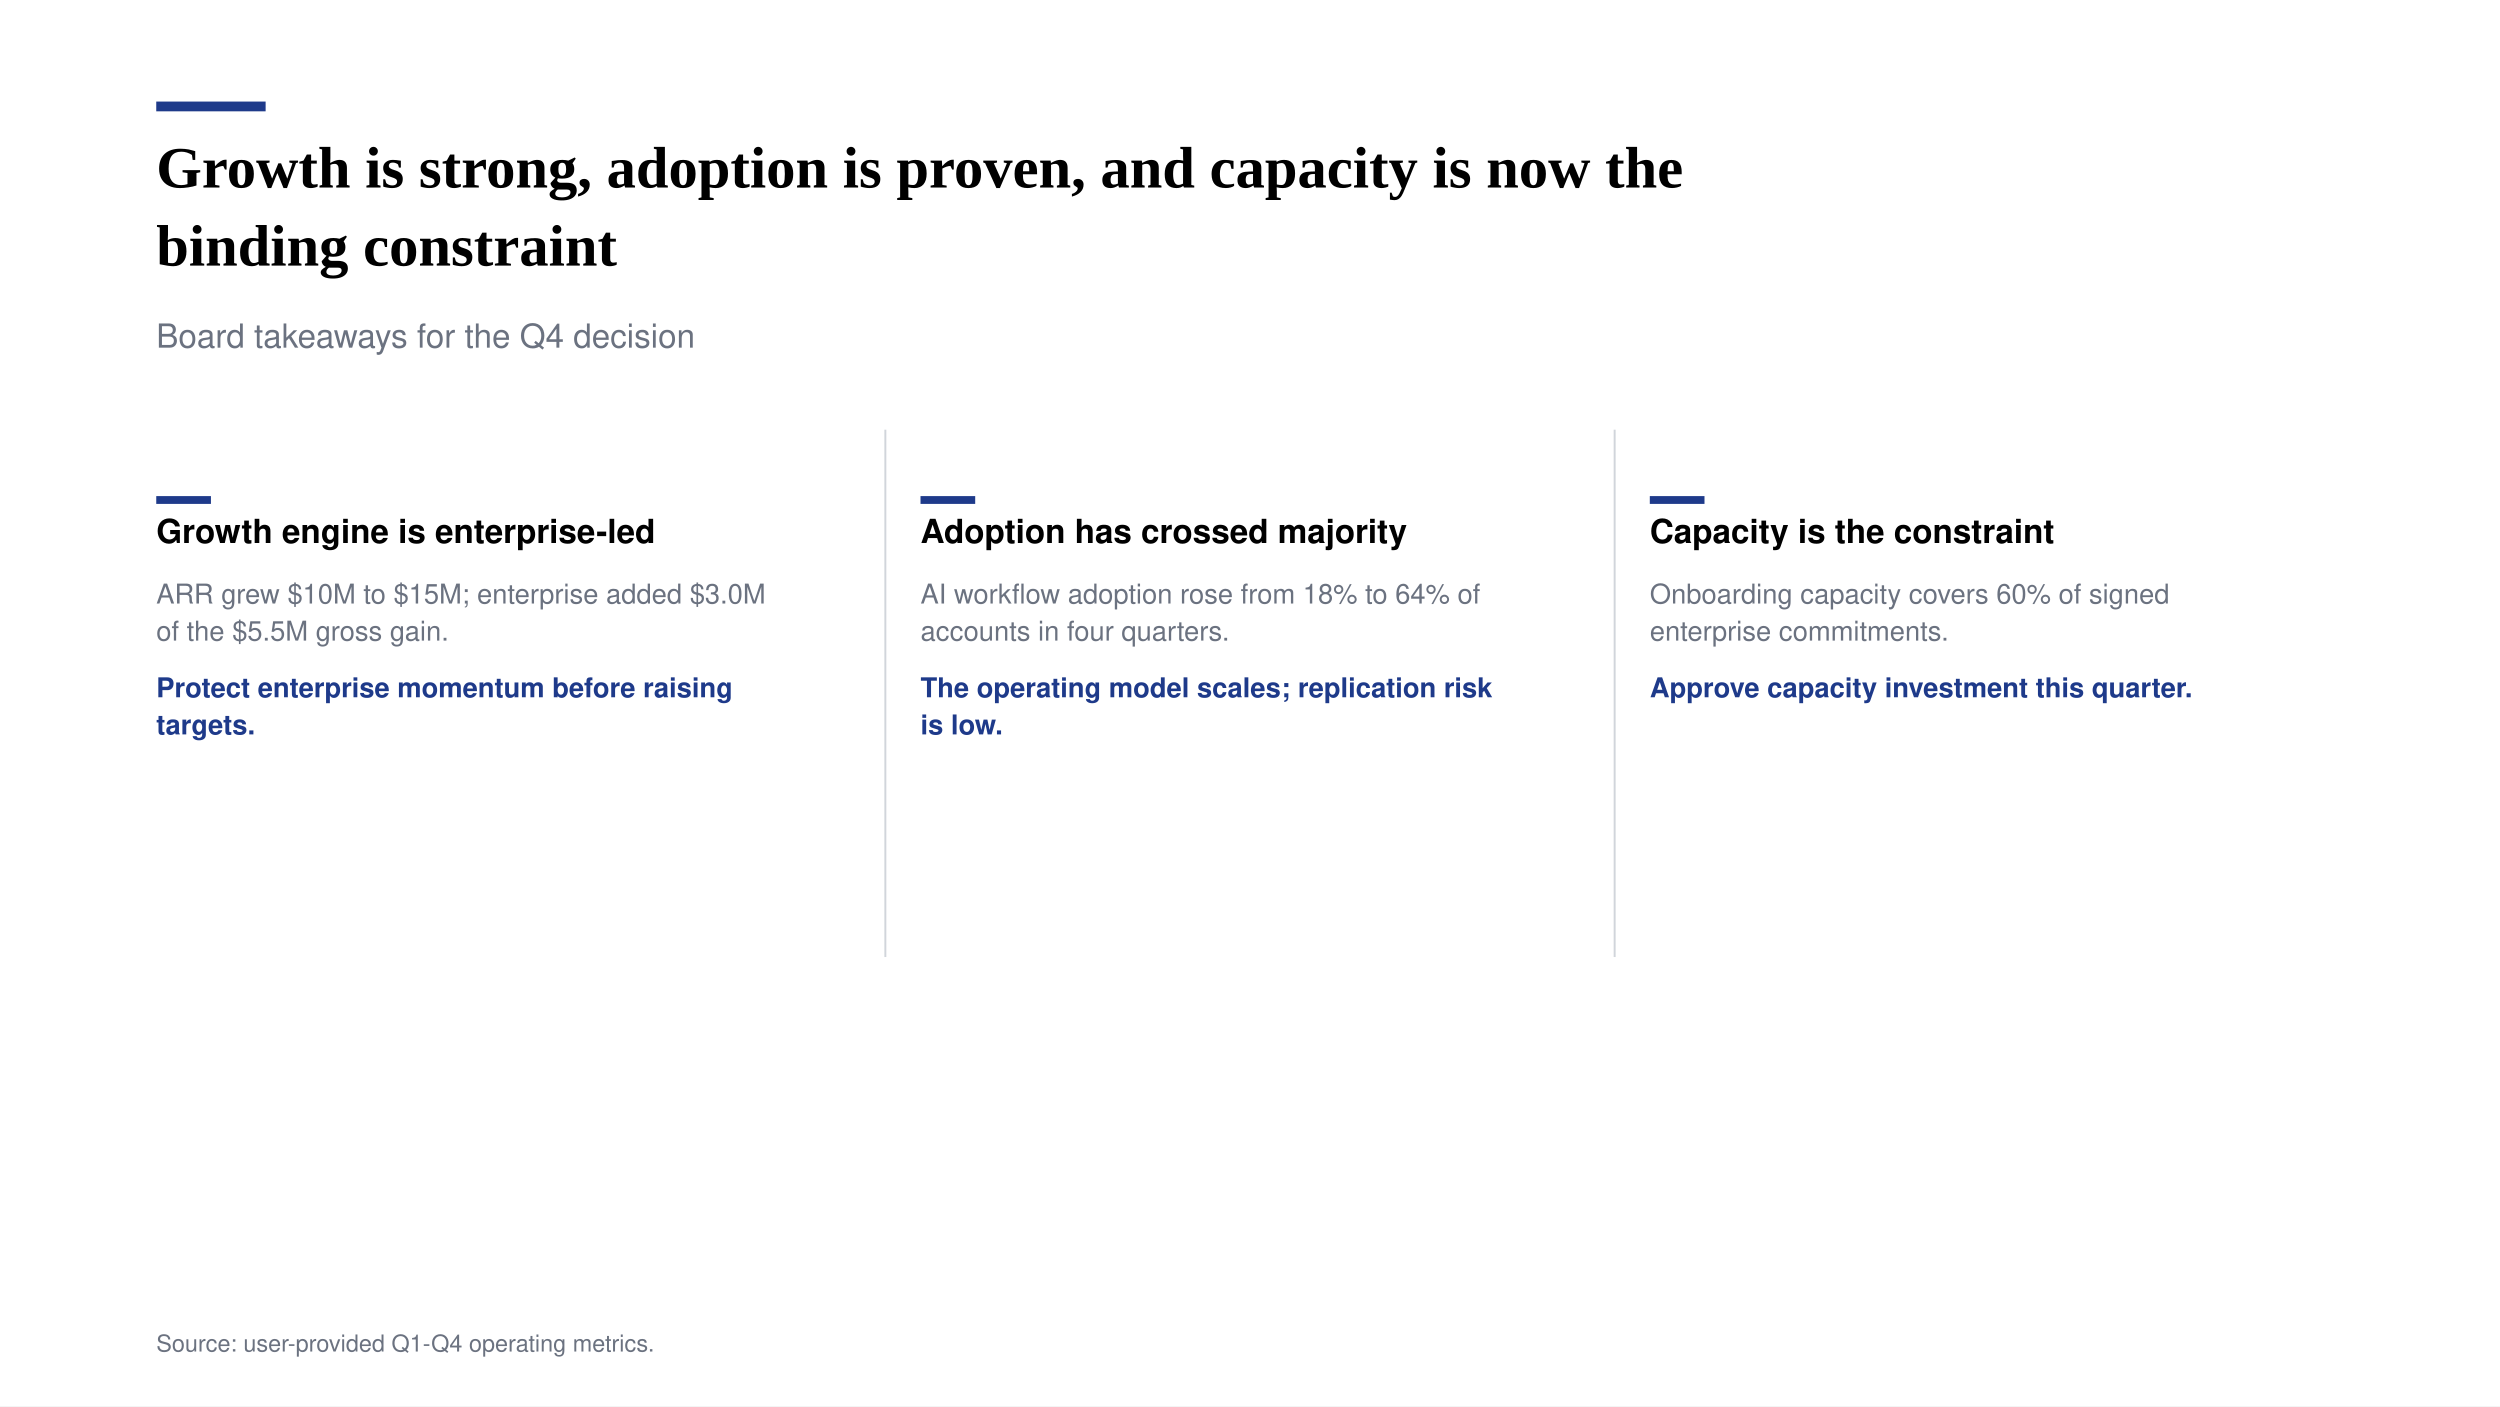
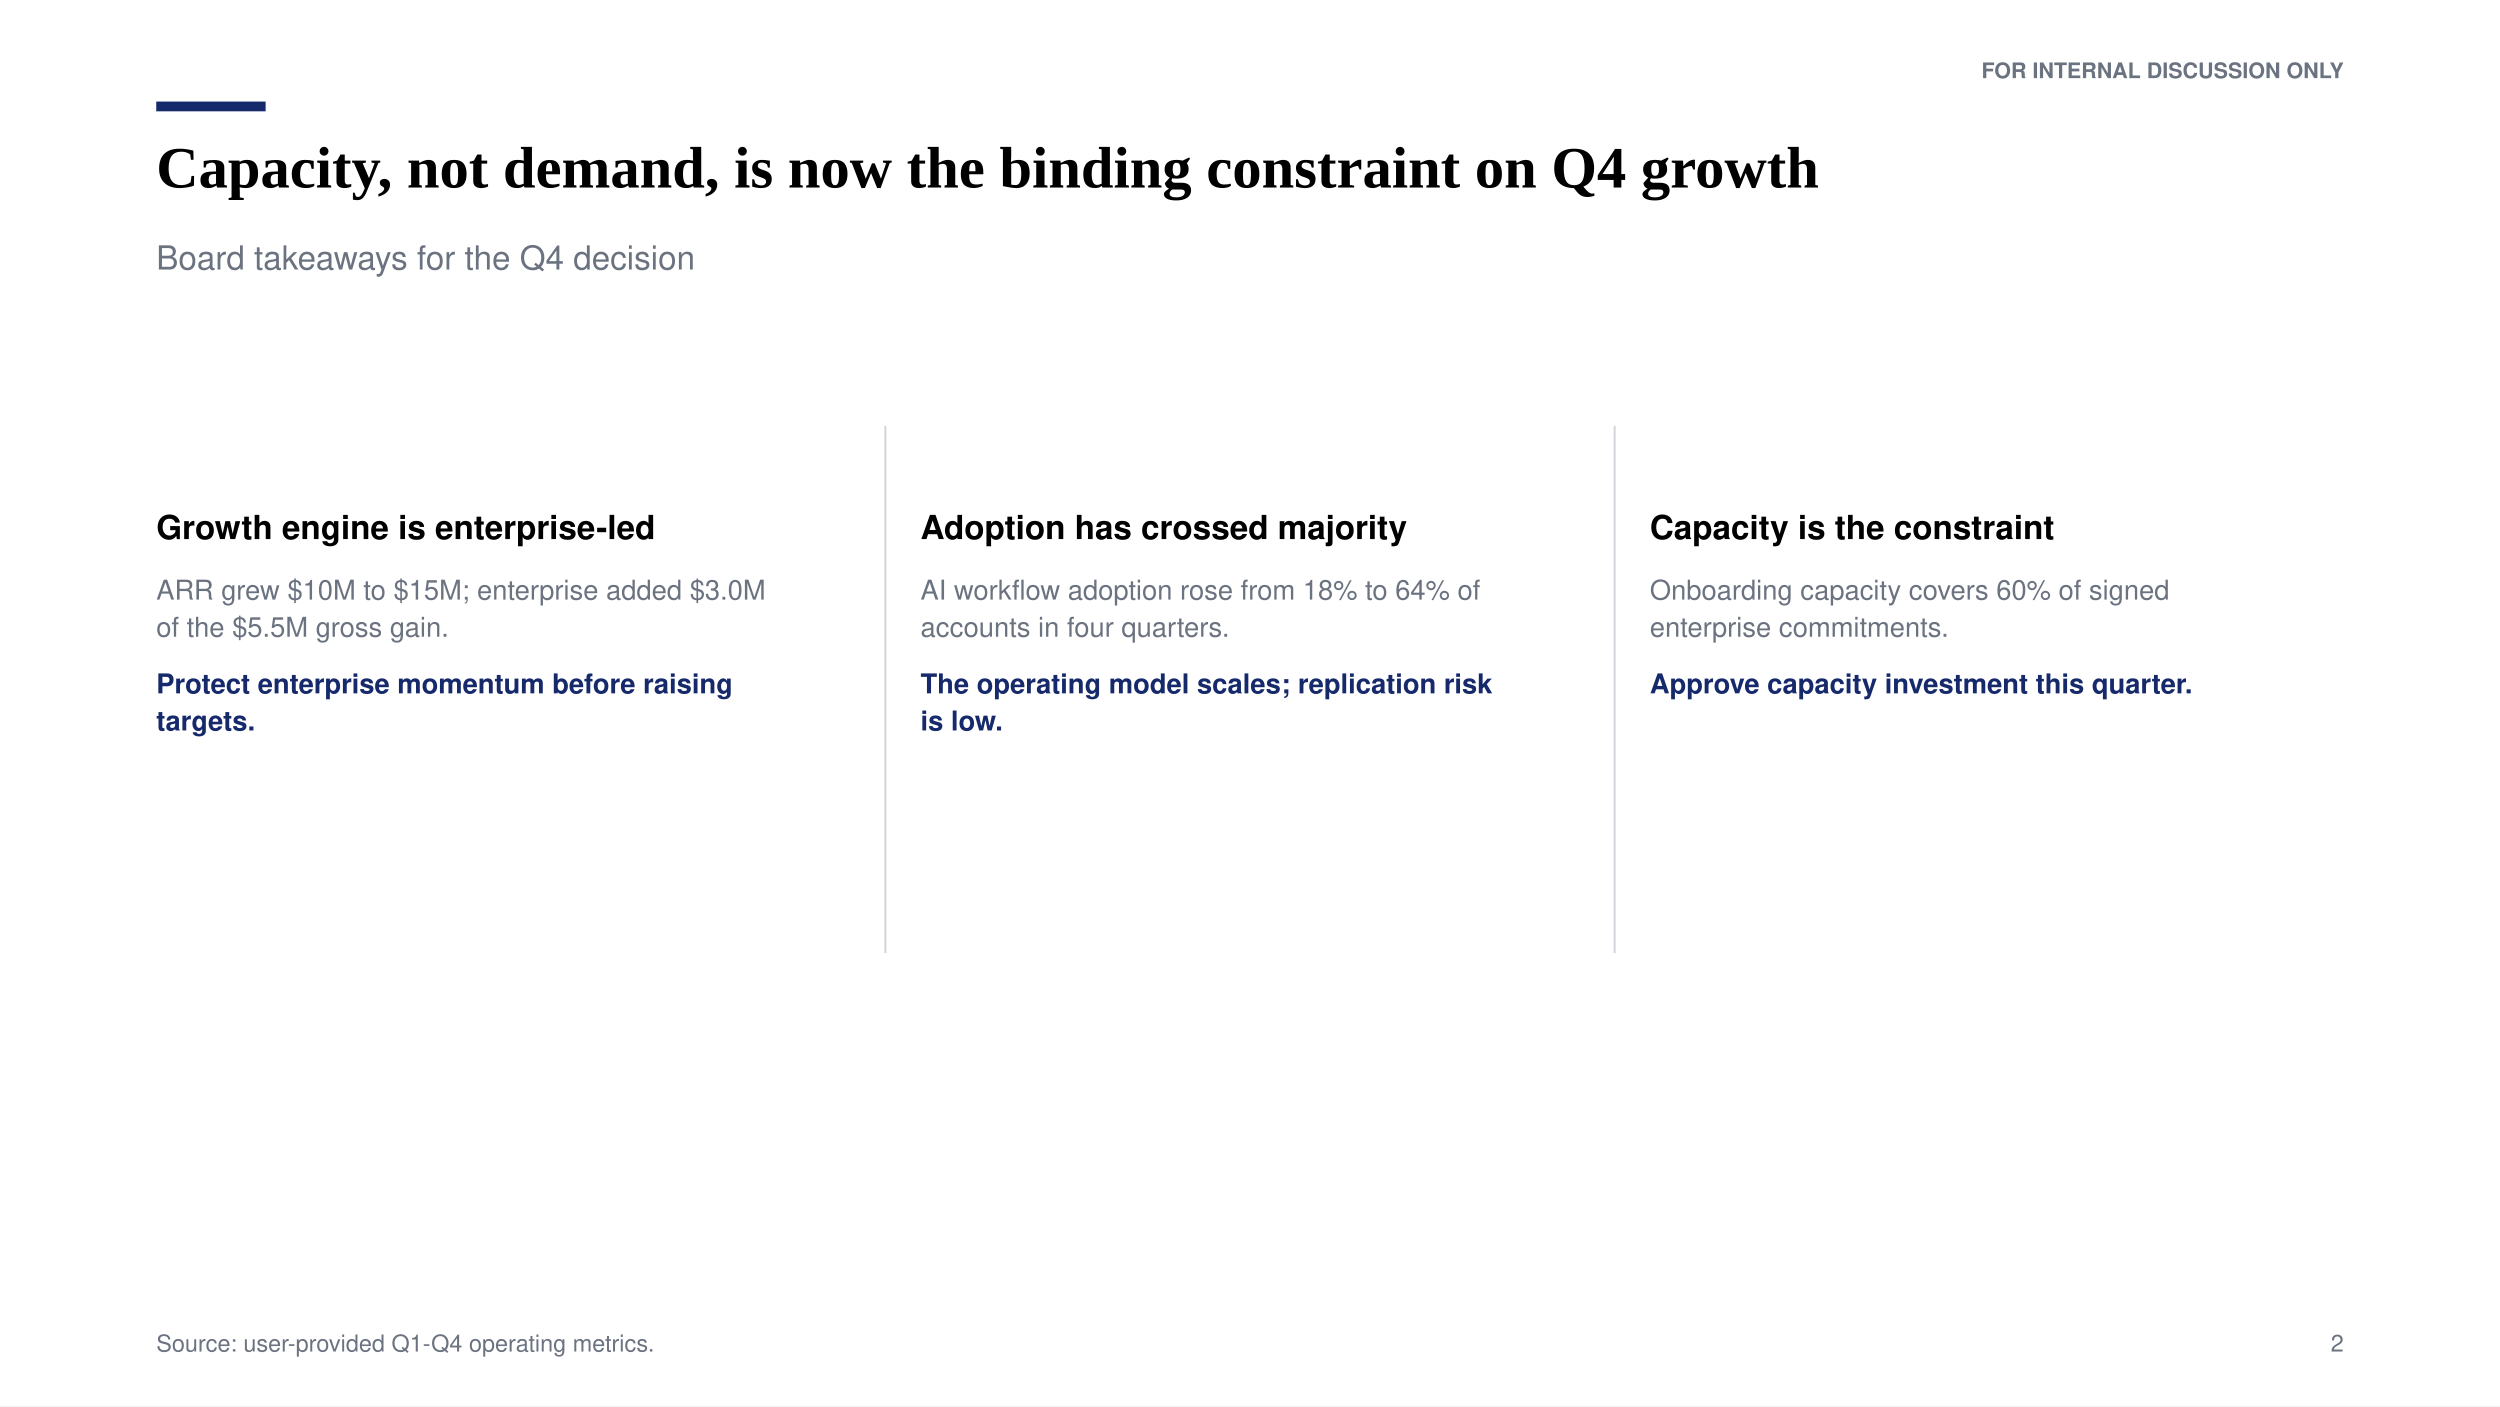
- <svg xmlns="http://www.w3.org/2000/svg" viewBox="0 0 1280 720" width="1280" height="720" role="img" aria-label="Growth is strong, adoption is proven, and capacity is now the binding constraint">
+ <svg xmlns="http://www.w3.org/2000/svg" viewBox="0 0 1280 720" width="1280" height="720" role="img" aria-label="Capacity, not demand, is now the binding constraint on Q4 growth">
  <rect width="1280" height="720" fill="#FFFFFF" />
-   <rect x="80.0" y="52.0" width="56.0" height="5.0" fill="#1E3A8A" stroke="none" />
-   <text x="80.0" y="96.0" font-family="Georgia, 'Times New Roman', serif" font-size="30" fill="#000000" font-weight="bold" text-anchor="start">Growth is strong, adoption is proven, and capacity is now the</text>
-   <text x="80.0" y="136.0" font-family="Georgia, 'Times New Roman', serif" font-size="30" fill="#000000" font-weight="bold" text-anchor="start">binding constraint</text>
-   <text x="80.0" y="178.0" font-family="'Helvetica Neue', Helvetica, Arial, sans-serif" font-size="17" fill="#6B7280" font-weight="normal" text-anchor="start">Board takeaways for the Q4 decision</text>
-   <rect x="80.0" y="254.0" width="28.0" height="4.0" fill="#1E3A8A" stroke="none" />
-   <text x="80.0" y="278.0" font-family="'Helvetica Neue', Helvetica, Arial, sans-serif" font-size="17" fill="#000000" font-weight="bold" text-anchor="start">Growth engine is enterprise-led</text>
-   <text x="80.0" y="309.0" font-family="'Helvetica Neue', Helvetica, Arial, sans-serif" font-size="14" fill="#6B7280" font-weight="normal" text-anchor="start">ARR grew $10M to $15M; enterprise added $3.0M</text>
-   <text x="80.0" y="328.0" font-family="'Helvetica Neue', Helvetica, Arial, sans-serif" font-size="14" fill="#6B7280" font-weight="normal" text-anchor="start">of the $5.5M gross gain.</text>
-   <text x="80.0" y="357.0" font-family="'Helvetica Neue', Helvetica, Arial, sans-serif" font-size="14" fill="#1E3A8A" font-weight="600" text-anchor="start">Protect enterprise momentum before raising</text>
-   <text x="80.0" y="376.0" font-family="'Helvetica Neue', Helvetica, Arial, sans-serif" font-size="14" fill="#1E3A8A" font-weight="600" text-anchor="start">targets.</text>
-   <line x1="453.3" y1="220.0" x2="453.3" y2="490.0" stroke="#D1D5DB" />
-   <rect x="471.3" y="254.0" width="28.0" height="4.0" fill="#1E3A8A" stroke="none" />
-   <text x="471.3" y="278.0" font-family="'Helvetica Neue', Helvetica, Arial, sans-serif" font-size="17" fill="#000000" font-weight="bold" text-anchor="start">Adoption has crossed majority</text>
-   <text x="471.3" y="309.0" font-family="'Helvetica Neue', Helvetica, Arial, sans-serif" font-size="14" fill="#6B7280" font-weight="normal" text-anchor="start">AI workflow adoption rose from 18% to 64% of</text>
-   <text x="471.3" y="328.0" font-family="'Helvetica Neue', Helvetica, Arial, sans-serif" font-size="14" fill="#6B7280" font-weight="normal" text-anchor="start">accounts in four quarters.</text>
-   <text x="471.3" y="357.0" font-family="'Helvetica Neue', Helvetica, Arial, sans-serif" font-size="14" fill="#1E3A8A" font-weight="600" text-anchor="start">The operating model scales; replication risk</text>
-   <text x="471.3" y="376.0" font-family="'Helvetica Neue', Helvetica, Arial, sans-serif" font-size="14" fill="#1E3A8A" font-weight="600" text-anchor="start">is low.</text>
-   <line x1="826.7" y1="220.0" x2="826.7" y2="490.0" stroke="#D1D5DB" />
-   <rect x="844.7" y="254.0" width="28.0" height="4.0" fill="#1E3A8A" stroke="none" />
-   <text x="844.7" y="278.0" font-family="'Helvetica Neue', Helvetica, Arial, sans-serif" font-size="17" fill="#000000" font-weight="bold" text-anchor="start">Capacity is the constraint</text>
-   <text x="844.7" y="309.0" font-family="'Helvetica Neue', Helvetica, Arial, sans-serif" font-size="14" fill="#6B7280" font-weight="normal" text-anchor="start">Onboarding capacity covers 60% of signed</text>
-   <text x="844.7" y="328.0" font-family="'Helvetica Neue', Helvetica, Arial, sans-serif" font-size="14" fill="#6B7280" font-weight="normal" text-anchor="start">enterprise commitments.</text>
-   <text x="844.7" y="357.0" font-family="'Helvetica Neue', Helvetica, Arial, sans-serif" font-size="14" fill="#1E3A8A" font-weight="600" text-anchor="start">Approve capacity investment this quarter.</text>
-   <text x="80.0" y="692.0" font-family="'Helvetica Neue', Helvetica, Arial, sans-serif" font-size="12" fill="#6B7280" font-weight="normal" text-anchor="start">Source: user-provided Q1-Q4 operating metrics.</text>
+   <rect x="80.0" y="52.0" width="56.0" height="5.0" fill="#15296B" stroke="none" />
+   <text x="80.0" y="96.0" font-family="Georgia, 'Times New Roman', 'Hiragino Mincho ProN', 'Yu Mincho', serif" font-size="30" fill="#000000" font-weight="bold" text-anchor="start">Capacity, not demand, is now the binding constraint on Q4 growth</text>
+   <text x="80.0" y="138.0" font-family="'Helvetica Neue', Helvetica, Arial, 'Noto Sans JP', 'Hiragino Sans', 'Yu Gothic', 'Meiryo', sans-serif" font-size="17" fill="#6B7280" font-weight="normal" text-anchor="start">Board takeaways for the Q4 decision</text>
+   <text x="1200.0" y="40.0" font-family="'Helvetica Neue', Helvetica, Arial, 'Noto Sans JP', 'Hiragino Sans', 'Yu Gothic', 'Meiryo', sans-serif" font-size="11" fill="#6B7280" font-weight="600" text-anchor="end">FOR INTERNAL DISCUSSION ONLY</text>
+   <text x="80.0" y="276.0" font-family="'Helvetica Neue', Helvetica, Arial, 'Noto Sans JP', 'Hiragino Sans', 'Yu Gothic', 'Meiryo', sans-serif" font-size="17" fill="#000000" font-weight="bold" text-anchor="start">Growth engine is enterprise-led</text>
+   <text x="80.0" y="307.0" font-family="'Helvetica Neue', Helvetica, Arial, 'Noto Sans JP', 'Hiragino Sans', 'Yu Gothic', 'Meiryo', sans-serif" font-size="14" fill="#6B7280" font-weight="normal" text-anchor="start">ARR grew $10M to $15M; enterprise added $3.0M</text>
+   <text x="80.0" y="326.0" font-family="'Helvetica Neue', Helvetica, Arial, 'Noto Sans JP', 'Hiragino Sans', 'Yu Gothic', 'Meiryo', sans-serif" font-size="14" fill="#6B7280" font-weight="normal" text-anchor="start">of the $5.5M gross gain.</text>
+   <text x="80.0" y="355.0" font-family="'Helvetica Neue', Helvetica, Arial, 'Noto Sans JP', 'Hiragino Sans', 'Yu Gothic', 'Meiryo', sans-serif" font-size="14" fill="#15296B" font-weight="600" text-anchor="start">Protect enterprise momentum before raising</text>
+   <text x="80.0" y="374.0" font-family="'Helvetica Neue', Helvetica, Arial, 'Noto Sans JP', 'Hiragino Sans', 'Yu Gothic', 'Meiryo', sans-serif" font-size="14" fill="#15296B" font-weight="600" text-anchor="start">targets.</text>
+   <line x1="453.3" y1="218.0" x2="453.3" y2="488.0" stroke="#D1D5DB" />
+   <text x="471.3" y="276.0" font-family="'Helvetica Neue', Helvetica, Arial, 'Noto Sans JP', 'Hiragino Sans', 'Yu Gothic', 'Meiryo', sans-serif" font-size="17" fill="#000000" font-weight="bold" text-anchor="start">Adoption has crossed majority</text>
+   <text x="471.3" y="307.0" font-family="'Helvetica Neue', Helvetica, Arial, 'Noto Sans JP', 'Hiragino Sans', 'Yu Gothic', 'Meiryo', sans-serif" font-size="14" fill="#6B7280" font-weight="normal" text-anchor="start">AI workflow adoption rose from 18% to 64% of</text>
+   <text x="471.3" y="326.0" font-family="'Helvetica Neue', Helvetica, Arial, 'Noto Sans JP', 'Hiragino Sans', 'Yu Gothic', 'Meiryo', sans-serif" font-size="14" fill="#6B7280" font-weight="normal" text-anchor="start">accounts in four quarters.</text>
+   <text x="471.3" y="355.0" font-family="'Helvetica Neue', Helvetica, Arial, 'Noto Sans JP', 'Hiragino Sans', 'Yu Gothic', 'Meiryo', sans-serif" font-size="14" fill="#15296B" font-weight="600" text-anchor="start">The operating model scales; replication risk</text>
+   <text x="471.3" y="374.0" font-family="'Helvetica Neue', Helvetica, Arial, 'Noto Sans JP', 'Hiragino Sans', 'Yu Gothic', 'Meiryo', sans-serif" font-size="14" fill="#15296B" font-weight="600" text-anchor="start">is low.</text>
+   <line x1="826.7" y1="218.0" x2="826.7" y2="488.0" stroke="#D1D5DB" />
+   <text x="844.7" y="276.0" font-family="'Helvetica Neue', Helvetica, Arial, 'Noto Sans JP', 'Hiragino Sans', 'Yu Gothic', 'Meiryo', sans-serif" font-size="17" fill="#000000" font-weight="bold" text-anchor="start">Capacity is the constraint</text>
+   <text x="844.7" y="307.0" font-family="'Helvetica Neue', Helvetica, Arial, 'Noto Sans JP', 'Hiragino Sans', 'Yu Gothic', 'Meiryo', sans-serif" font-size="14" fill="#6B7280" font-weight="normal" text-anchor="start">Onboarding capacity covers 60% of signed</text>
+   <text x="844.7" y="326.0" font-family="'Helvetica Neue', Helvetica, Arial, 'Noto Sans JP', 'Hiragino Sans', 'Yu Gothic', 'Meiryo', sans-serif" font-size="14" fill="#6B7280" font-weight="normal" text-anchor="start">enterprise commitments.</text>
+   <text x="844.7" y="355.0" font-family="'Helvetica Neue', Helvetica, Arial, 'Noto Sans JP', 'Hiragino Sans', 'Yu Gothic', 'Meiryo', sans-serif" font-size="14" fill="#15296B" font-weight="600" text-anchor="start">Approve capacity investment this quarter.</text>
+   <text x="80.0" y="692.0" font-family="'Helvetica Neue', Helvetica, Arial, 'Noto Sans JP', 'Hiragino Sans', 'Yu Gothic', 'Meiryo', sans-serif" font-size="12" fill="#6B7280" font-weight="normal" text-anchor="start">Source: user-provided Q1-Q4 operating metrics.</text>
+   <text x="1200.0" y="692.0" font-family="'Helvetica Neue', Helvetica, Arial, 'Noto Sans JP', 'Hiragino Sans', 'Yu Gothic', 'Meiryo', sans-serif" font-size="12" fill="#6B7280" font-weight="normal" text-anchor="end">2</text>
</svg>
